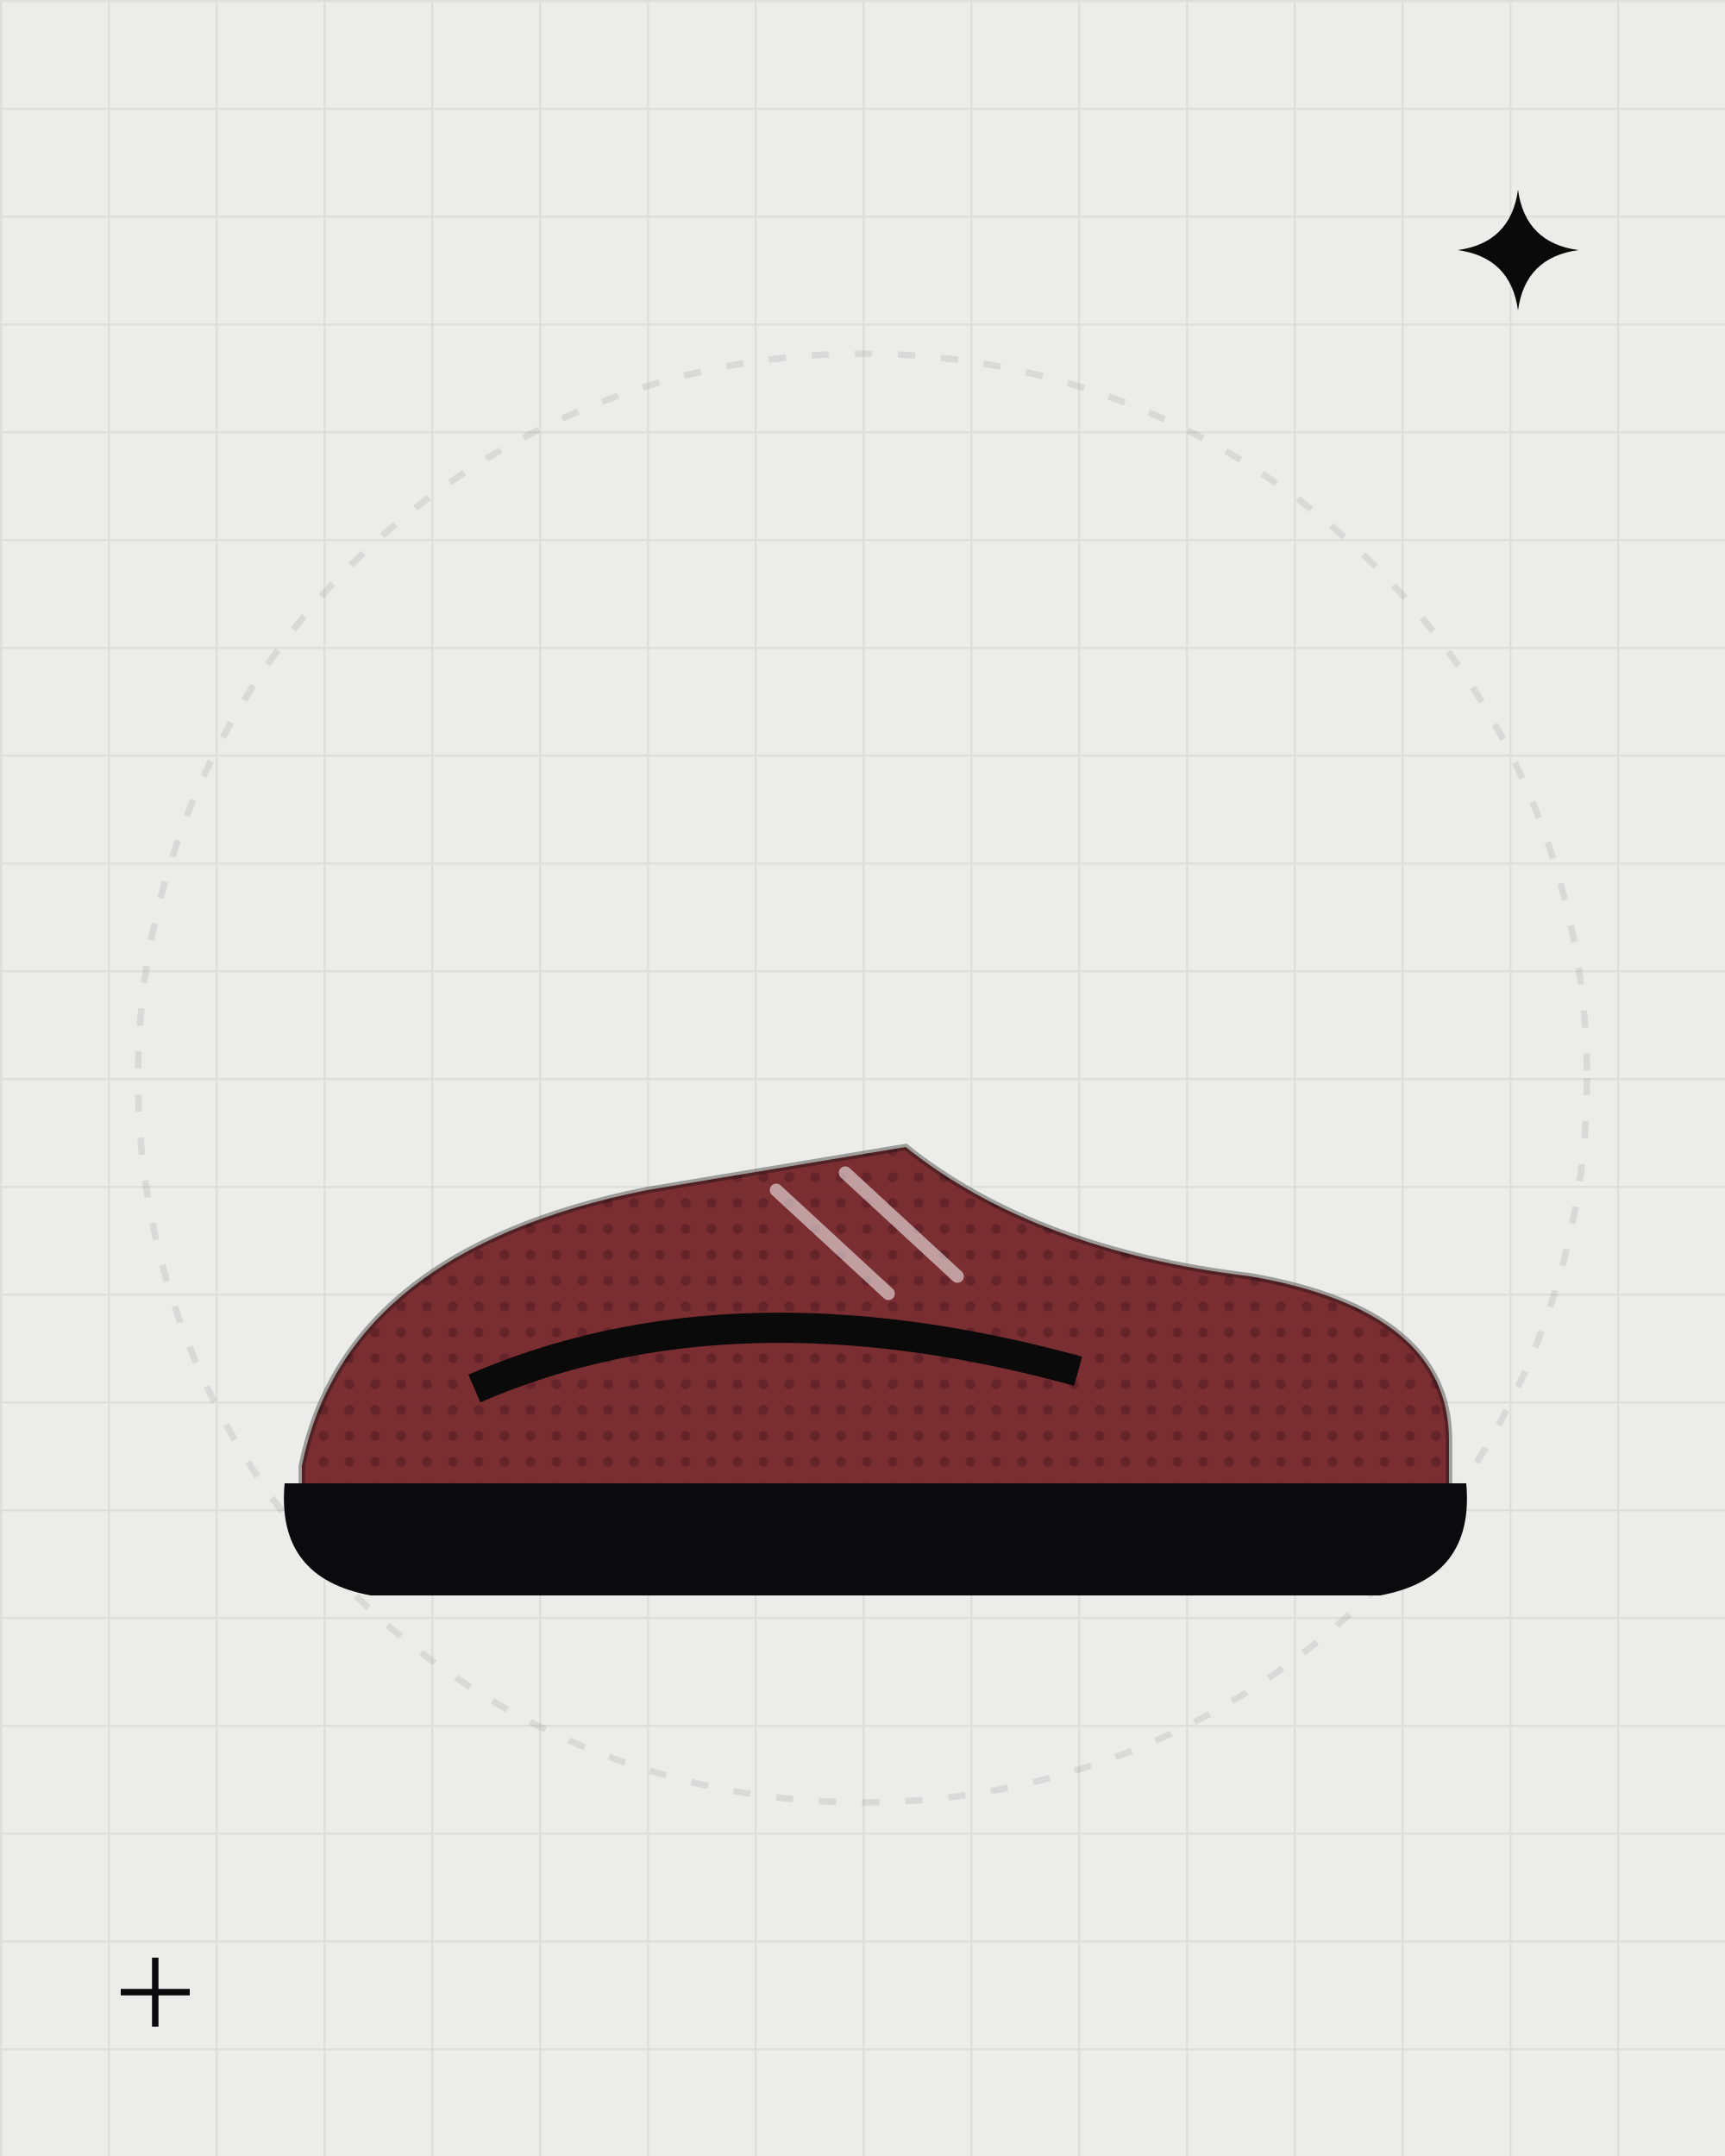
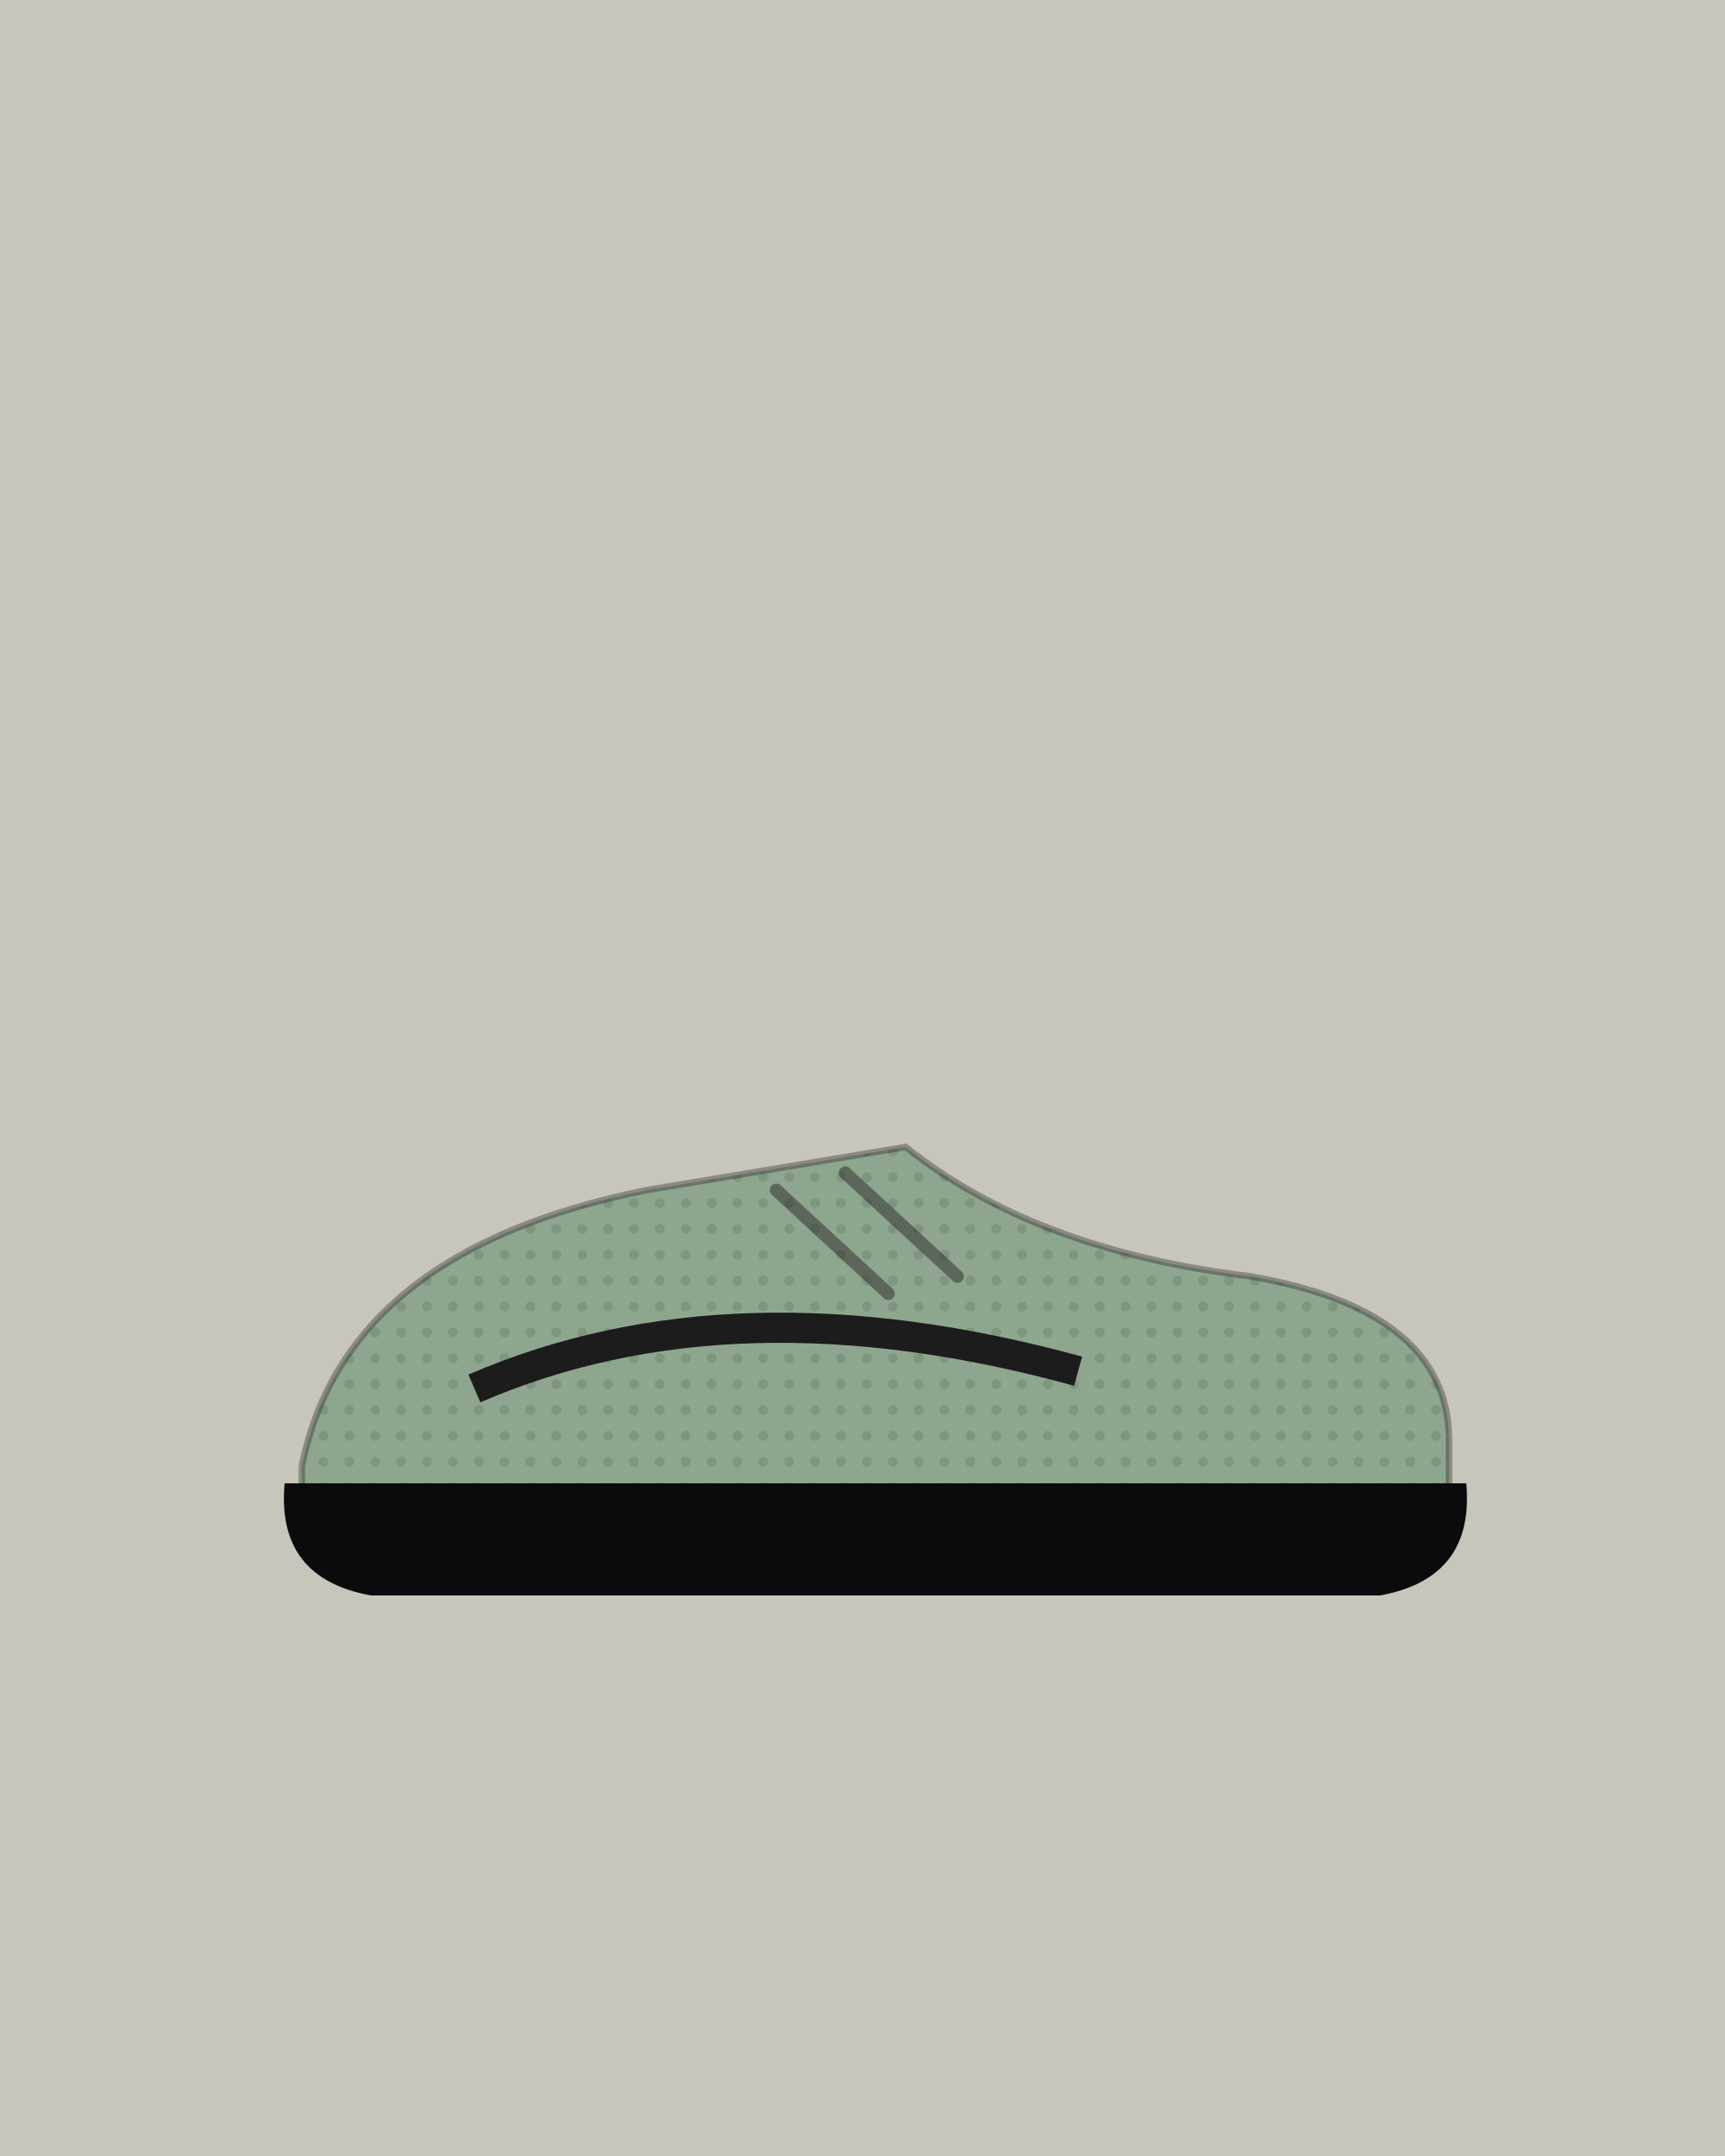
<svg xmlns="http://www.w3.org/2000/svg" viewBox="0 0 400 500" width="400" height="500">
  <defs>
    <pattern id="c" width="6" height="6" patternUnits="userSpaceOnUse">
-       <rect width="6" height="6" fill="#7a2e31" />
-       <circle cx="3" cy="3" r="1.15" fill="#64242a" />
-     </pattern>
-     <pattern id="grid" width="25" height="25" patternUnits="userSpaceOnUse">
-       <path d="M25 0H0V25" fill="none" stroke="#0b0b0e" stroke-opacity=".06" />
+       <rect width="6" height="6" fill="#8fa68e" />
+       <circle cx="3" cy="3" r="1.15" fill="#7f967e" />
    </pattern>
    <pattern id="mesh" width="10" height="10" patternUnits="userSpaceOnUse">
-       <path d="M0 5L5 0L10 5L5 10Z" fill="none" stroke="#7a2e31" stroke-opacity=".85" stroke-width="1.3" />
+       <path d="M0 5L5 0L10 5L5 10Z" fill="none" stroke="#8fa68e" stroke-opacity=".85" stroke-width="1.3" />
    </pattern>
  </defs>
-   <rect width="400" height="500" fill="#ececea" />
-   <rect width="400" height="500" fill="url(#grid)" />
-   <circle cx="200" cy="250" r="168" fill="none" stroke="#0b0b0e" stroke-opacity=".08" stroke-width="1.5" stroke-dasharray="4 6" />
-   <path d="M70 340Q80 290 150 276L210 266Q240 290 290 296Q336 304 336 334L336 346L70 346Z" fill="url(#c)" stroke="#0a0a0a" stroke-opacity=".35" stroke-width="1.5" />
+   <rect width="400" height="500" fill="#c8c5ba" />
+   <path d="M70 340Q80 290 150 276L210 266Q240 290 290 296Q336 304 336 334L336 346L70 346Z" fill="url(#c)" stroke="#1c1c1c" stroke-opacity=".35" stroke-width="1.5" />
  <path d="M66 344L340 344Q342 366 320 370L86 370Q64 366 66 344Z" fill="#0b0b0e" />
-   <path d="M110 322Q170 296 250 318" stroke="#0a0a0a" stroke-width="7" fill="none" />
-   <path d="M180 276L206 300M196 272L222 296" stroke="rgba(251,251,250,.55)" stroke-width="3" fill="none" stroke-linecap="round" />
-   <path d="M352 44Q353.68 56.32 366 58Q353.68 59.68 352 72Q350.32 59.68 338 58Q350.32 56.32 352 44Z" fill="#0a0a0a" />
-   <path d="M28 462h16M36 454v16" stroke="#0b0b0e" stroke-width="1.5" />
+   <path d="M110 322Q170 296 250 318" stroke="#1c1c1c" stroke-width="7" fill="none" />
+   <path d="M180 276L206 300M196 272L222 296" stroke="rgba(28,28,28,.45)" stroke-width="3" fill="none" stroke-linecap="round" />
</svg>
